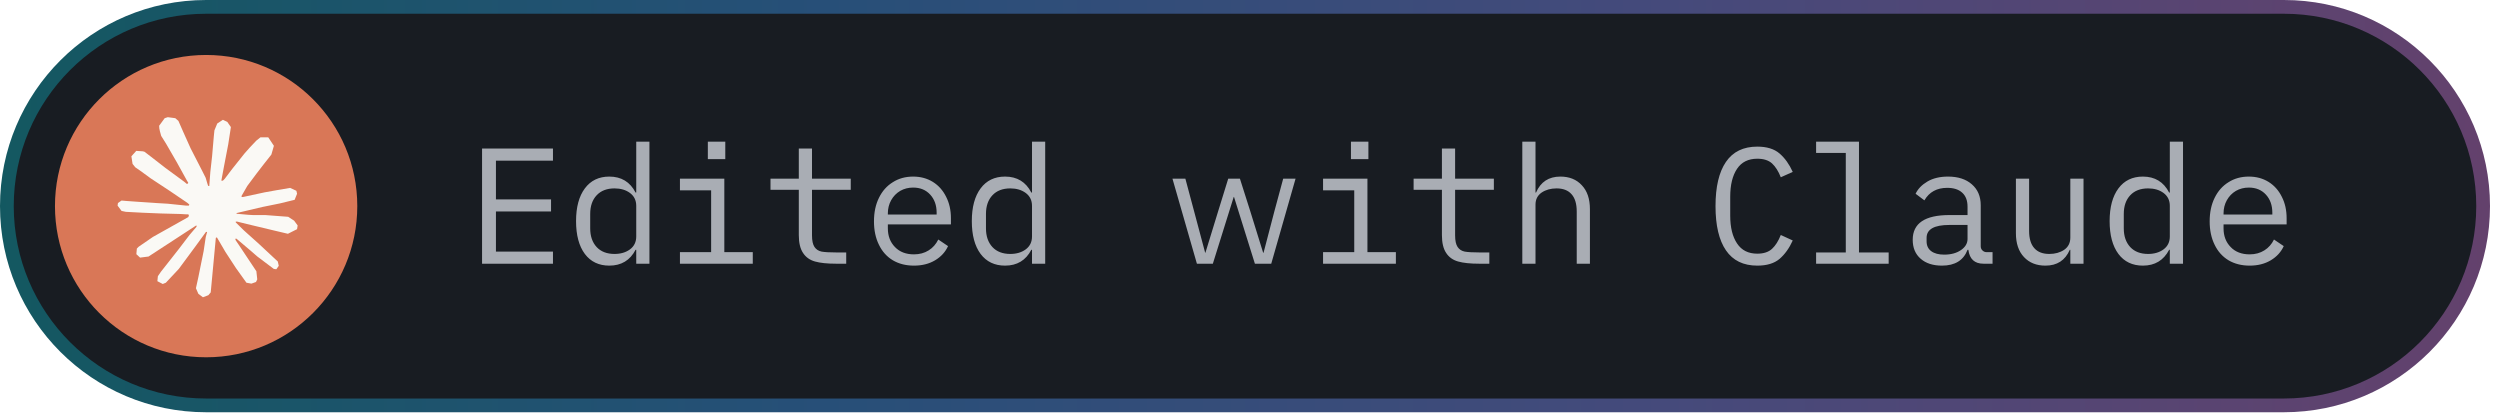
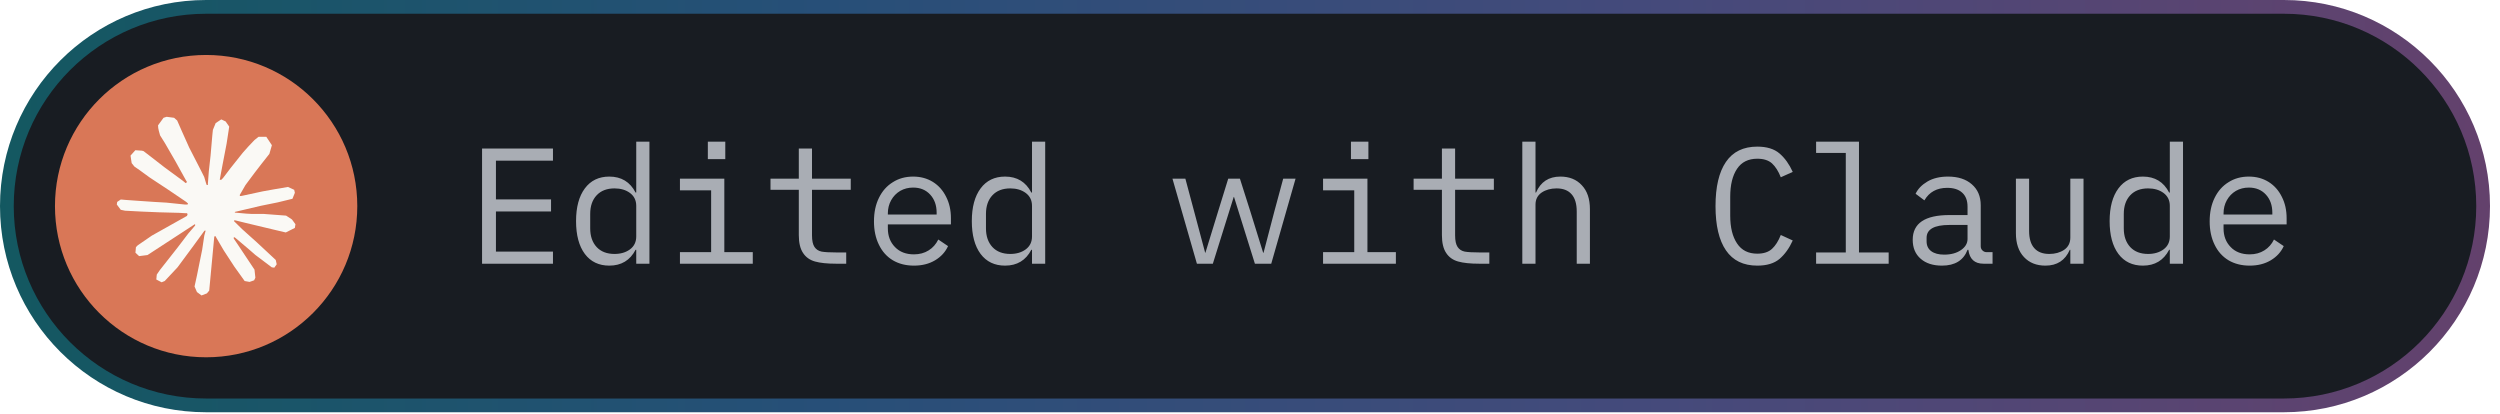
<svg xmlns="http://www.w3.org/2000/svg" width="151" height="25" viewBox="0 0 151 25" role="img" aria-label="Edited with Claude">
  <defs>
-     <g id="b9d856a-mark" transform="translate(8.5 8.5) scale(0.14)">
+     <g id="b9d856a-mark" transform="translate(8.444459 8.472195) scale(0.1388889)">
      <path d="M18.766 62.444L37.182 52.117L37.486 51.212L37.182 50.709H36.272L33.185 50.521L22.662 50.239L13.555 49.864L4.7 49.394L2.474 48.925L0.4 46.155L0.602 44.794L2.474 43.527L5.156 43.761L11.075 44.184L19.98 44.794L26.405 45.169L35.968 46.155H37.486L37.688 45.545L37.182 45.169L36.777 44.794L27.569 38.551L17.602 31.979L12.391 28.177L9.608 26.252L8.191 24.469L7.584 20.526L10.114 17.709L13.555 17.944L14.415 18.178L17.906 20.854L25.343 26.628L35.057 33.763L36.474 34.936L37.044 34.551L37.132 34.279L36.474 33.2L31.212 23.671L25.596 13.954L23.066 9.917L22.409 7.523C22.154 6.518 22.004 5.687 22.004 4.66L24.888 0.717L26.507 0.2L30.402 0.717L32.022 2.125L34.45 7.664L38.346 16.348L44.417 28.177L46.188 31.698L47.149 34.936L47.504 35.922H48.111V35.359L48.617 28.693L49.527 20.526L50.438 10.011L50.742 7.054L52.209 3.486L55.143 1.561L57.42 2.641L59.292 5.317L59.039 7.054L57.926 14.282L55.75 25.595L54.334 33.2H55.143L56.105 32.214L59.95 27.144L66.375 19.07L69.209 15.878L72.548 12.358L74.673 10.668H78.72L81.655 15.08L80.339 19.634L76.191 24.891L72.75 29.35L67.817 35.959L64.756 41.273L65.031 41.712L65.768 41.649L76.899 39.255L82.92 38.175L90.104 36.955L93.342 38.457L93.696 40.006L92.431 43.151L84.741 45.029L75.735 46.859L62.324 50.016L62.176 50.136L62.351 50.396L68.399 50.943L70.979 51.084H77.304L89.092 51.976L92.178 53.994L94 56.482L93.696 58.407L88.94 60.801L82.566 59.299L67.64 55.731L62.53 54.464H61.822V54.886L66.072 59.064L73.914 66.105L83.679 75.212L84.184 77.465L82.92 79.249L81.604 79.061L73.003 72.583L69.664 69.673L62.176 63.336H61.67V63.993L63.39 66.528L72.548 80.281L73.003 84.506L72.345 85.867L69.968 86.712L67.387 86.243L61.974 78.685L56.459 70.236L52.006 62.632L51.469 62.971L48.819 91.265L47.605 92.721L44.771 93.8L42.393 92.016L41.129 89.106L42.393 83.332L43.911 75.822L45.126 69.86L46.239 62.444L46.918 59.966L46.858 59.8L46.315 59.892L40.724 67.56L32.224 79.061L25.495 86.243L23.876 86.9L21.093 85.445L21.346 82.863L22.915 80.563L32.224 68.734L37.84 61.364L41.459 57.134L41.424 56.522L41.224 56.505L16.489 72.63L12.087 73.193L10.165 71.409L10.418 68.499L11.328 67.56L18.766 62.444Z" />
    </g>
    <g id="b9d856a-text" transform="translate(34 19.19)">
      <path d="M1.08 0V-8.38H6.24V-7.5H2.09V-4.68H6.1V-3.8H2.09V-0.88H6.24V0ZM12.3 -1.01H12.25Q11.65 0.14 10.34 0.14Q9.2 0.14 8.56 -0.71Q7.92 -1.57 7.92 -3.1Q7.92 -4.62 8.56 -5.48Q9.2 -6.34 10.34 -6.34Q11.65 -6.34 12.25 -5.18H12.3V-8.88H13.26V0H12.3ZM12.3 -1.98V-4.21Q12.3 -4.81 11.84 -5.15Q11.39 -5.48 10.72 -5.48Q9.89 -5.48 9.42 -4.98Q8.95 -4.48 8.95 -3.62V-2.57Q8.95 -1.72 9.42 -1.21Q9.89 -0.71 10.72 -0.71Q11.39 -0.71 11.84 -1.04Q12.3 -1.38 12.3 -1.98ZM18.78 -8.88V-7.61H17.51V-8.88ZM15.48 -0.84H17.75V-5.34H15.48V-6.19H18.71V-0.84H20.78V0H15.48ZM25.09 -2.06Q25.09 -1.49 25.27 -1.22Q25.45 -0.95 25.79 -0.88Q26.14 -0.82 26.82 -0.82H27.58V0H26.83Q25.88 0 25.31 -0.16Q24.74 -0.32 24.44 -0.78Q24.13 -1.24 24.13 -2.08V-5.38H22.07V-6.19H24.13V-8.38H25.09V-6.19H27.91V-5.38H25.09ZM29.6 -3.08Q29.6 -4.06 29.96 -4.79Q30.32 -5.53 30.97 -5.93Q31.61 -6.34 32.45 -6.34Q33.26 -6.34 33.89 -5.95Q34.51 -5.56 34.85 -4.87Q35.2 -4.19 35.2 -3.31V-2.86H30.61V-2.57Q30.61 -1.74 31.13 -1.21Q31.64 -0.68 32.51 -0.68Q33.12 -0.68 33.58 -0.97Q34.03 -1.25 34.28 -1.76L34.99 -1.28Q34.7 -0.64 34.05 -0.25Q33.4 0.14 32.51 0.14Q31.63 0.14 30.97 -0.25Q30.31 -0.65 29.96 -1.38Q29.6 -2.11 29.6 -3.08ZM30.61 -3.66V-3.58H34.16V-3.71Q34.16 -4.52 33.69 -5.03Q33.22 -5.54 32.45 -5.54Q31.93 -5.54 31.51 -5.3Q31.09 -5.05 30.85 -4.62Q30.61 -4.19 30.61 -3.66ZM41.1 -1.01H41.05Q40.45 0.14 39.14 0.14Q38 0.14 37.36 -0.71Q36.72 -1.57 36.72 -3.1Q36.72 -4.62 37.36 -5.48Q38 -6.34 39.14 -6.34Q40.45 -6.34 41.05 -5.18H41.1V-8.88H42.06V0H41.1ZM41.1 -1.98V-4.21Q41.1 -4.81 40.64 -5.15Q40.19 -5.48 39.52 -5.48Q38.69 -5.48 38.22 -4.98Q37.75 -4.48 37.75 -3.62V-2.57Q37.75 -1.72 38.22 -1.21Q38.69 -0.71 39.52 -0.71Q40.19 -0.71 40.64 -1.04Q41.1 -1.38 41.1 -1.98ZM52.26 -6.19 52.9 -3.8 53.7 -0.8H53.72L54.65 -3.83L55.38 -6.19H56.23L56.98 -3.83L57.92 -0.8H57.95L58.74 -3.82L59.38 -6.19H60.28L58.51 0H57.32L55.8 -4.86H55.78L55.16 -2.88L54.26 0H53.1L51.32 -6.19ZM65.58 -8.88V-7.61H64.31V-8.88ZM62.28 -0.84H64.55V-5.34H62.28V-6.19H65.51V-0.84H67.58V0H62.28ZM71.89 -2.06Q71.89 -1.49 72.07 -1.22Q72.25 -0.95 72.59 -0.88Q72.94 -0.82 73.62 -0.82H74.38V0H73.63Q72.68 0 72.11 -0.16Q71.54 -0.32 71.24 -0.78Q70.93 -1.24 70.93 -2.08V-5.38H68.87V-6.19H70.93V-8.38H71.89V-6.19H74.71V-5.38H71.89ZM76.78 -8.88H77.74V-5.18H77.78Q78.28 -6.34 79.55 -6.34Q80.53 -6.34 81.11 -5.71Q81.7 -5.09 81.7 -3.97V0H80.74V-3.8Q80.74 -4.64 80.36 -5.06Q79.99 -5.48 79.27 -5.48Q78.64 -5.48 78.19 -5.18Q77.74 -4.87 77.74 -4.3V0H76.78ZM90.84 -4.19Q90.84 -6.3 91.6 -7.41Q92.36 -8.52 93.88 -8.52Q94.92 -8.52 95.5 -8.02Q96.08 -7.52 96.46 -6.68L95.59 -6.29Q95.33 -6.95 94.95 -7.3Q94.57 -7.64 93.88 -7.64Q92.9 -7.64 92.41 -6.91Q91.91 -6.17 91.91 -4.87V-3.5Q91.91 -2.21 92.41 -1.47Q92.9 -0.73 93.88 -0.73Q94.57 -0.73 94.95 -1.08Q95.33 -1.43 95.59 -2.09L96.46 -1.69Q96.08 -0.85 95.5 -0.35Q94.92 0.14 93.88 0.14Q92.36 0.14 91.6 -0.97Q90.84 -2.08 90.84 -4.19ZM98.16 -0.82H100.32V-8.06H98.16V-8.88H101.28V-0.82H103.44V0H98.16ZM110.34 0Q109.37 0 109.24 -1.01H109.18Q108.74 0.14 107.32 0.14Q106.34 0.14 105.77 -0.36Q105.19 -0.86 105.19 -1.74Q105.19 -3.54 107.86 -3.54H109.18V-4.15Q109.18 -4.82 108.79 -5.17Q108.41 -5.52 107.7 -5.52Q106.57 -5.52 106.04 -4.61L105.4 -5.09Q105.65 -5.62 106.26 -5.98Q106.87 -6.34 107.76 -6.34Q108.85 -6.34 109.49 -5.78Q110.14 -5.22 110.14 -4.25V-1.27Q110.14 -1.09 110.26 -0.97Q110.39 -0.84 110.57 -0.84H111V0ZM109.18 -1.8V-2.82H107.86Q106.2 -2.82 106.2 -1.88V-1.63Q106.2 -1.16 106.54 -0.91Q106.88 -0.66 107.48 -0.66Q108.22 -0.66 108.7 -0.99Q109.18 -1.32 109.18 -1.8ZM116.66 -1.01H116.62Q116.12 0.14 114.85 0.14Q113.87 0.14 113.29 -0.48Q112.7 -1.1 112.7 -2.22V-6.19H113.66V-2.39Q113.66 -1.55 114.04 -1.13Q114.41 -0.71 115.13 -0.71Q115.76 -0.71 116.21 -1.01Q116.66 -1.32 116.66 -1.9V-6.19H117.62V0H116.66ZM123.9 -1.01H123.85Q123.25 0.14 121.94 0.14Q120.8 0.14 120.16 -0.71Q119.52 -1.57 119.52 -3.1Q119.52 -4.62 120.16 -5.48Q120.8 -6.34 121.94 -6.34Q123.25 -6.34 123.85 -5.18H123.9V-8.88H124.86V0H123.9ZM123.9 -1.98V-4.21Q123.9 -4.81 123.44 -5.15Q122.99 -5.48 122.32 -5.48Q121.49 -5.48 121.02 -4.98Q120.55 -4.48 120.55 -3.62V-2.57Q120.55 -1.72 121.02 -1.21Q121.49 -0.71 122.32 -0.71Q122.99 -0.71 123.44 -1.04Q123.9 -1.38 123.9 -1.98ZM126.8 -3.08Q126.8 -4.06 127.16 -4.79Q127.52 -5.53 128.17 -5.93Q128.81 -6.34 129.65 -6.34Q130.46 -6.34 131.09 -5.95Q131.71 -5.56 132.05 -4.87Q132.4 -4.19 132.4 -3.31V-2.86H127.81V-2.57Q127.81 -1.74 128.33 -1.21Q128.84 -0.68 129.71 -0.68Q130.32 -0.68 130.78 -0.97Q131.23 -1.25 131.48 -1.76L132.19 -1.28Q131.9 -0.64 131.25 -0.25Q130.6 0.14 129.71 0.14Q128.83 0.14 128.17 -0.25Q127.51 -0.65 127.16 -1.38Q126.8 -2.11 126.8 -3.08ZM127.81 -3.66V-3.58H131.36V-3.71Q131.36 -4.52 130.89 -5.03Q130.42 -5.54 129.65 -5.54Q129.13 -5.54 128.71 -5.3Q128.29 -5.05 128.05 -4.62Q127.81 -4.19 127.81 -3.66Z" />
    </g>
    <linearGradient id="b9d856a-ring-dark" x1="0" y1="0" x2="1" y2="0">
      <stop offset="0%" stop-color="#135860" />
      <stop offset="33.33%" stop-color="#274F78" />
      <stop offset="66.67%" stop-color="#454A7B" />
      <stop offset="100%" stop-color="#64416C" />
    </linearGradient>
  </defs>
  <g transform="scale(0.83)">
    <g>
      <rect x="0" y="0" width="181.2" height="30" rx="15" fill="url(#b9d856a-ring-dark)" />
      <rect x="1" y="1" width="179.2" height="28" rx="14" fill="#181C22" />
      <circle cx="15" cy="15" r="11" fill="#D97757" />
      <use href="#b9d856a-mark" fill="#FAF9F5" />
      <use href="#b9d856a-text" fill="#A9ADB4" />
    </g>
  </g>
</svg>
